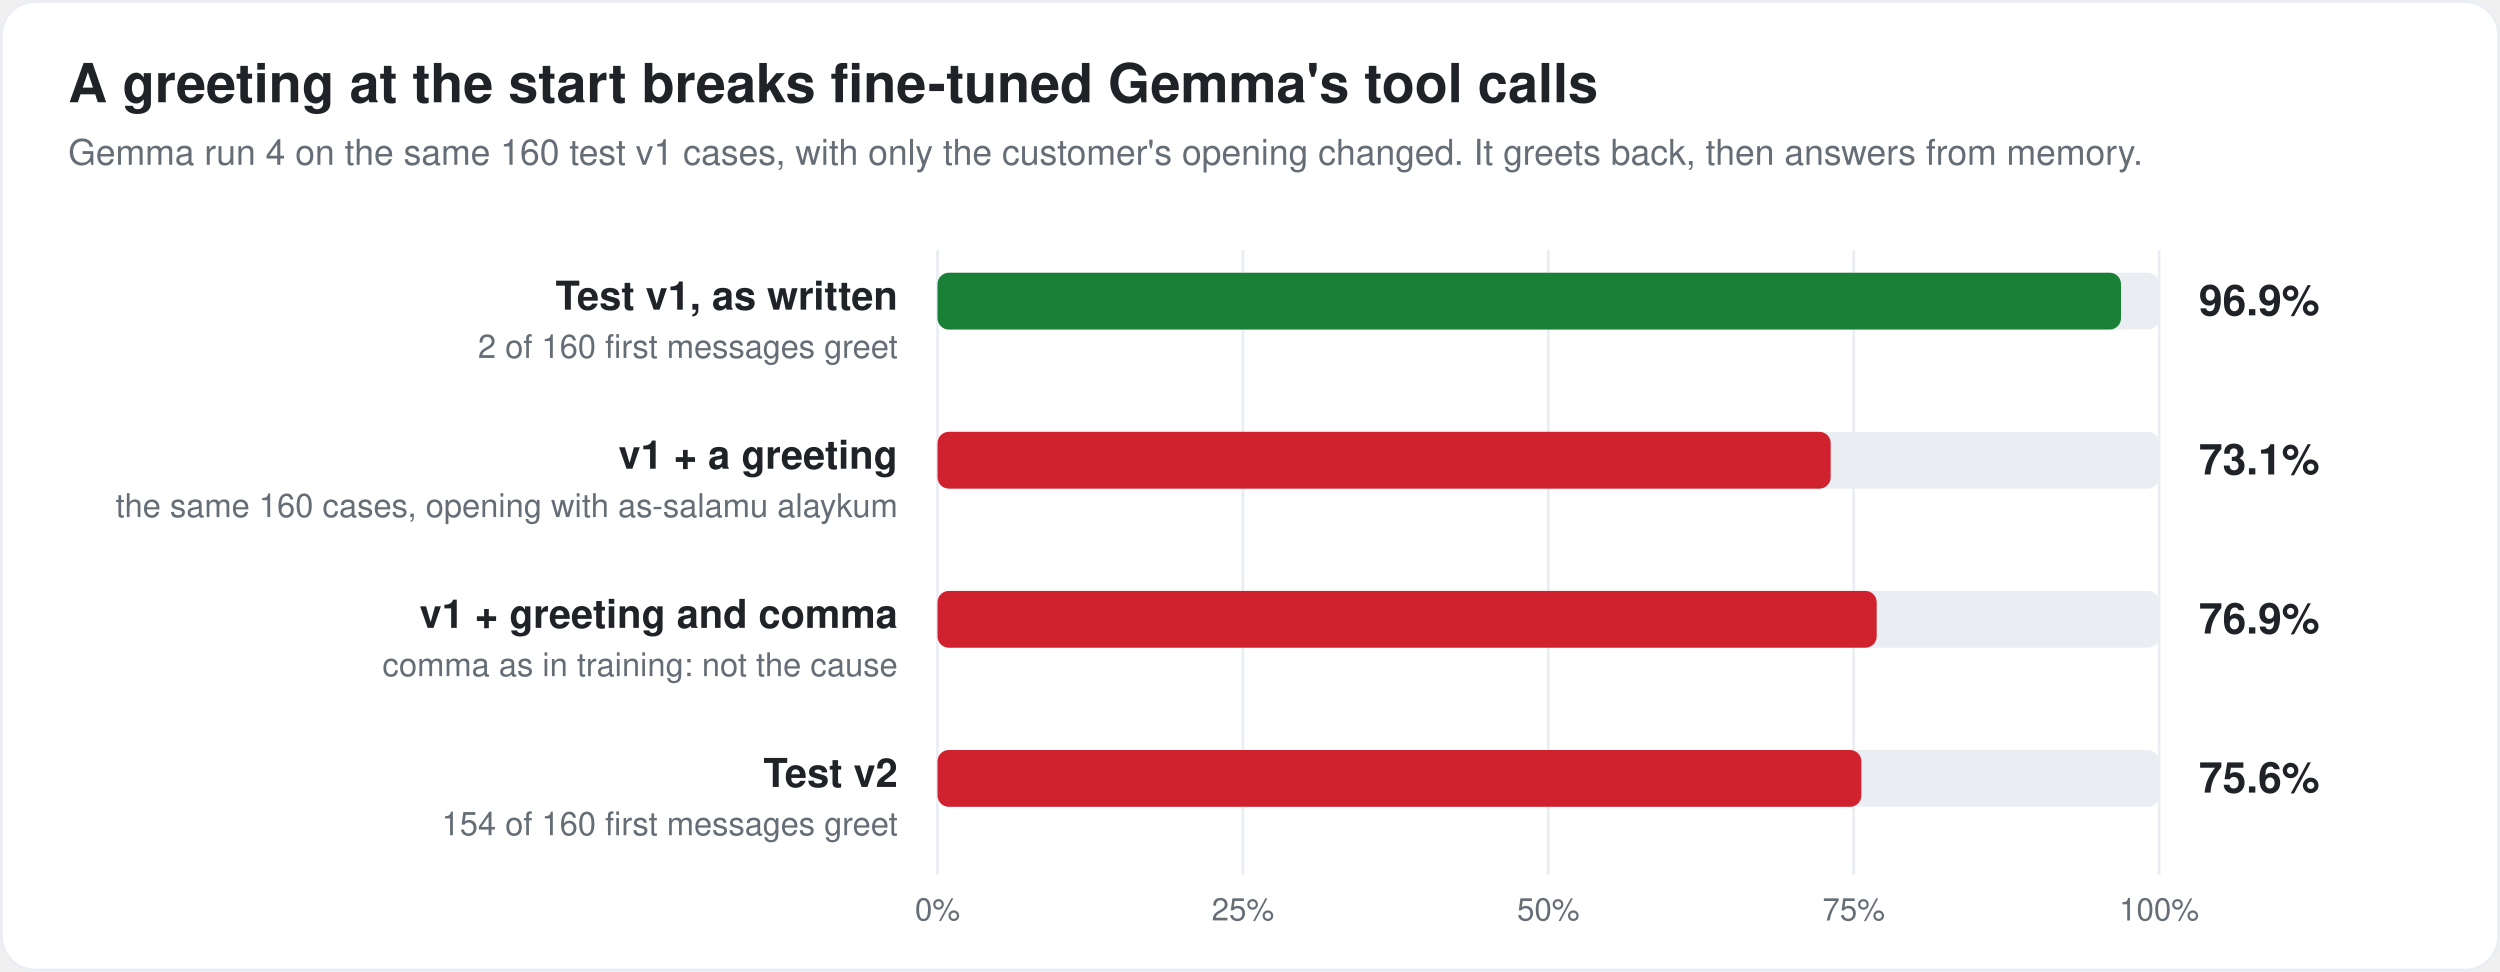
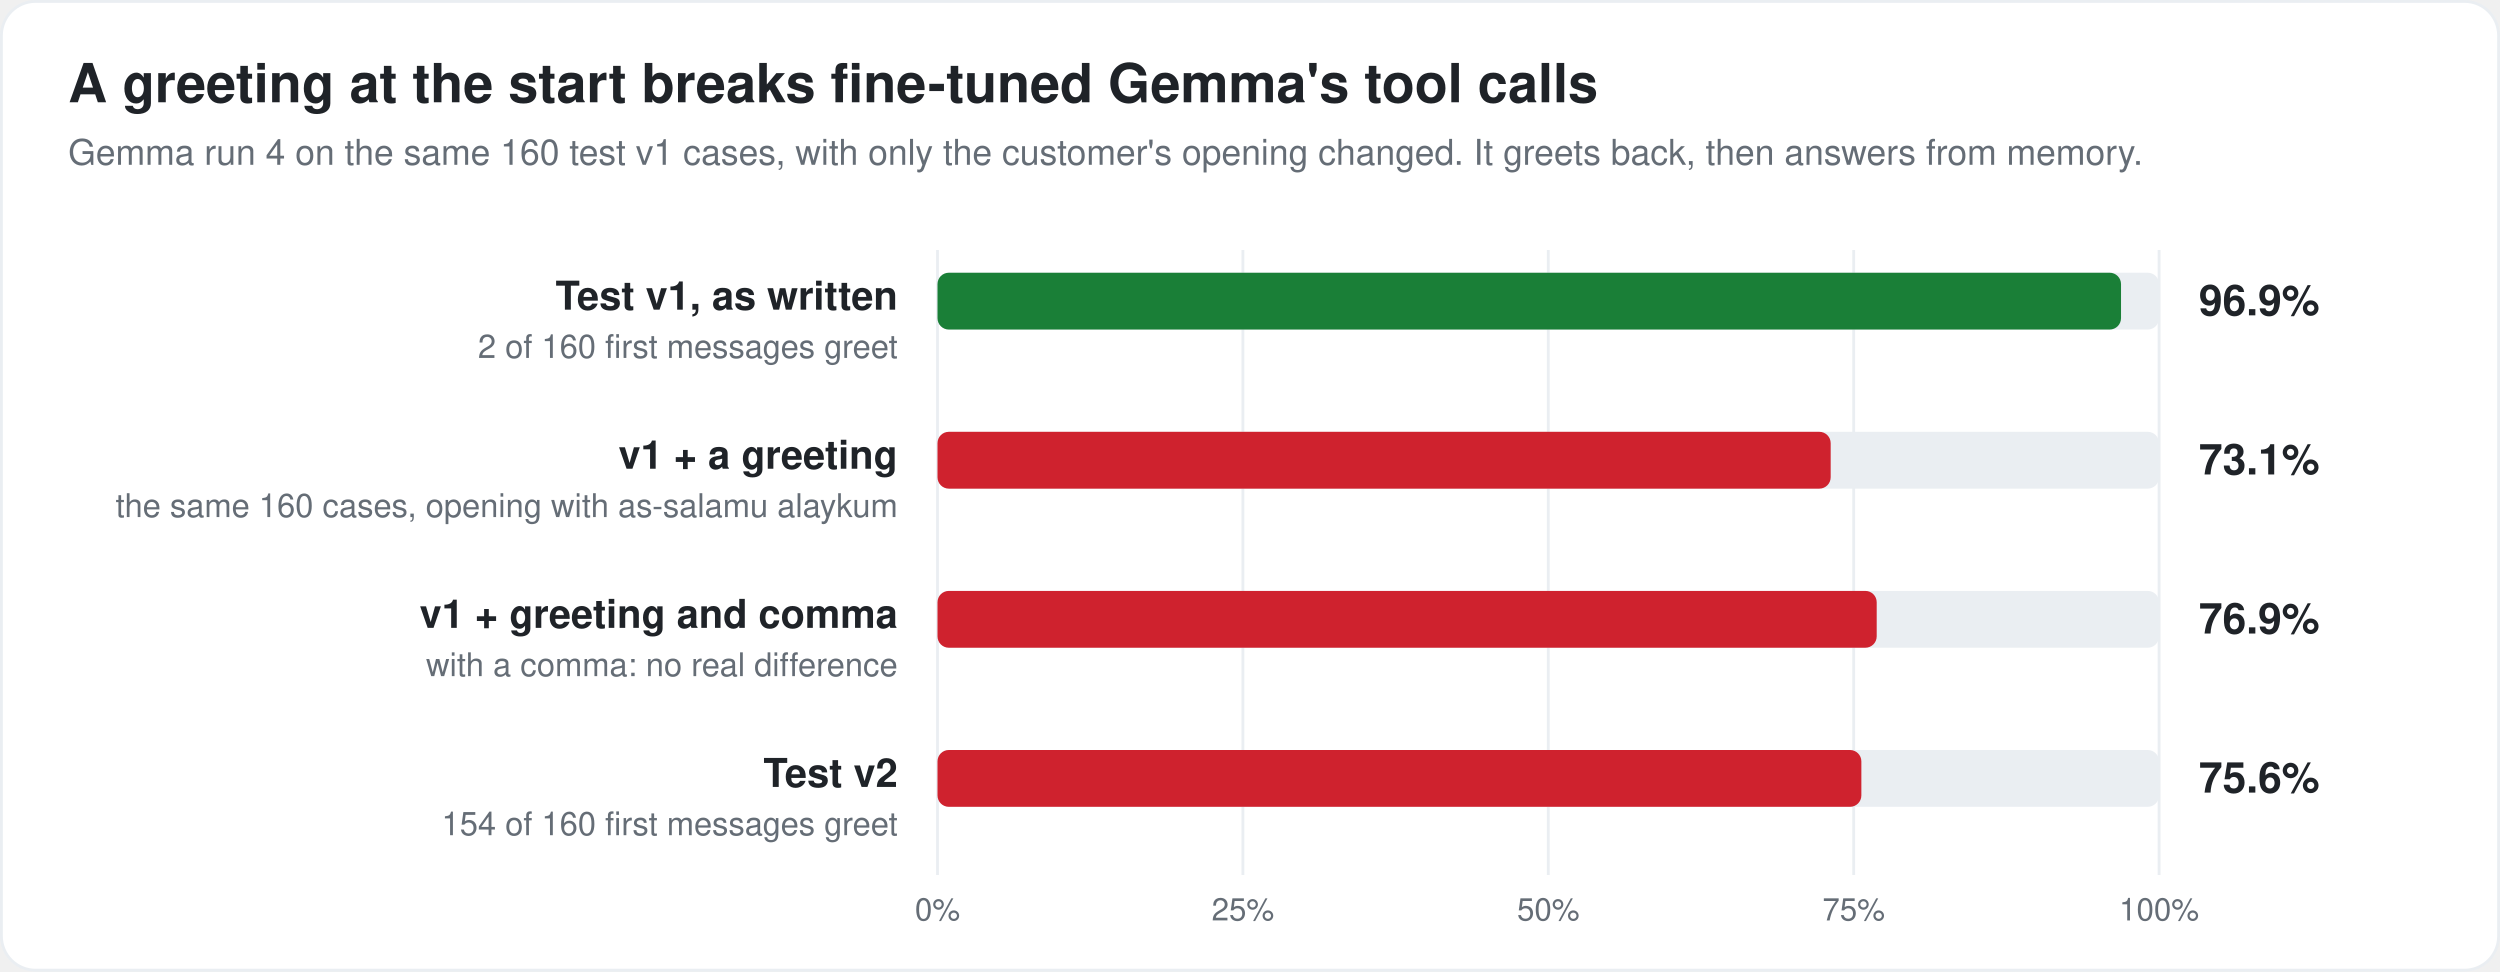
<svg xmlns="http://www.w3.org/2000/svg" width="880" height="342" viewBox="0 0 880 342" role="img">
  <style>text{font-family:system-ui, -apple-system, 'Segoe UI', Helvetica, Arial, sans-serif}.f-bg{fill:#ffffff}.s-bg{stroke:#ffffff}.f-ink{fill:#1f2328}.s-ink{stroke:#1f2328}.f-muted{fill:#656d76}.s-muted{stroke:#656d76}.f-grid{fill:#eaeef2}.s-grid{stroke:#eaeef2}.f-axis{fill:#afb8c1}.s-axis{stroke:#afb8c1}.f-white{fill:#ffffff}.s-white{stroke:#ffffff}.f-onours{fill:#ffffff}.s-onours{stroke:#ffffff}.f-ours{fill:#1a7f37}.s-ours{stroke:#1a7f37}.f-api{fill:#8c959f}.s-api{stroke:#8c959f}.f-open{fill:#bf8700}.s-open{stroke:#bf8700}.f-allam{fill:#0e7c86}.s-allam{stroke:#0e7c86}.f-r1{fill:#b4e2bf}.s-r1{stroke:#b4e2bf}.f-r2{fill:#7cc690}.s-r2{stroke:#7cc690}.f-r3{fill:#3fa45c}.s-r3{stroke:#3fa45c}.f-h5{fill:#1a7f37}.s-h5{stroke:#1a7f37}.f-h4{fill:#9bd5a9}.s-h4{stroke:#9bd5a9}.f-h3{fill:#f2d27a}.s-h3{stroke:#f2d27a}.f-h2{fill:#f3ac7a}.s-h2{stroke:#f3ac7a}.f-h1{fill:#f2a6a0}.s-h1{stroke:#f2a6a0}.f-h0{fill:#cf222e}.s-h0{stroke:#cf222e}.f-numbers{fill:#cf222e}.s-numbers{stroke:#cf222e}.f-times{fill:#bc4c00}.s-times{stroke:#bc4c00}.f-dates{fill:#8250df}.s-dates{stroke:#8250df}.f-actions{fill:#0969da}.s-actions{stroke:#0969da}@media (prefers-color-scheme:dark){.f-bg{fill:#0d1117}.s-bg{stroke:#0d1117}.f-ink{fill:#e6edf3}.s-ink{stroke:#e6edf3}.f-muted{fill:#8d96a0}.s-muted{stroke:#8d96a0}.f-grid{fill:#21262d}.s-grid{stroke:#21262d}.f-axis{fill:#484f58}.s-axis{stroke:#484f58}.f-white{fill:#ffffff}.s-white{stroke:#ffffff}.f-onours{fill:#0d1117}.s-onours{stroke:#0d1117}.f-ours{fill:#3fb950}.s-ours{stroke:#3fb950}.f-api{fill:#6e7681}.s-api{stroke:#6e7681}.f-open{fill:#d29922}.s-open{stroke:#d29922}.f-allam{fill:#2bb3c0}.s-allam{stroke:#2bb3c0}.f-r1{fill:#24532f}.s-r1{stroke:#24532f}.f-r2{fill:#276e38}.s-r2{stroke:#276e38}.f-r3{fill:#2a8a40}.s-r3{stroke:#2a8a40}.f-h5{fill:#238636}.s-h5{stroke:#238636}.f-h4{fill:#1f5f30}.s-h4{stroke:#1f5f30}.f-h3{fill:#6b5110}.s-h3{stroke:#6b5110}.f-h2{fill:#7c3b12}.s-h2{stroke:#7c3b12}.f-h1{fill:#6e211d}.s-h1{stroke:#6e211d}.f-h0{fill:#b62324}.s-h0{stroke:#b62324}.f-numbers{fill:#f85149}.s-numbers{stroke:#f85149}.f-times{fill:#db6d28}.s-times{stroke:#db6d28}.f-dates{fill:#a371f7}.s-dates{stroke:#a371f7}.f-actions{fill:#4493f8}.s-actions{stroke:#4493f8}}</style>
  <rect x="0.5" y="0.5" width="879" height="341" rx="12" class="f-bg s-grid" />
  <text x="24.0" y="36.0" font-size="19" text-anchor="start" class="f-ink" font-weight="bold">A greeting at the start breaks fine-tuned Gemma's tool calls</text>
  <text x="24.0" y="58.0" font-size="12.5" text-anchor="start" class="f-muted" font-weight="normal">Gemma run 4 on the same 160 test v1 cases, with only the customer's opening changed. It greets back, then answers from memory.</text>
  <line x1="330.0" y1="88.0" x2="330.0" y2="308.0" class="s-grid" stroke-width="1.0" />
  <text x="330.0" y="324.0" font-size="11" text-anchor="middle" class="f-muted" font-weight="normal">0%</text>
  <line x1="437.5" y1="88.0" x2="437.5" y2="308.0" class="s-grid" stroke-width="1.0" />
  <text x="437.5" y="324.0" font-size="11" text-anchor="middle" class="f-muted" font-weight="normal">25%</text>
  <line x1="545.0" y1="88.0" x2="545.0" y2="308.0" class="s-grid" stroke-width="1.0" />
  <text x="545.0" y="324.0" font-size="11" text-anchor="middle" class="f-muted" font-weight="normal">50%</text>
  <line x1="652.5" y1="88.0" x2="652.5" y2="308.0" class="s-grid" stroke-width="1.0" />
  <text x="652.5" y="324.0" font-size="11" text-anchor="middle" class="f-muted" font-weight="normal">75%</text>
  <line x1="760.0" y1="88.0" x2="760.0" y2="308.0" class="s-grid" stroke-width="1.0" />
  <text x="760.0" y="324.0" font-size="11" text-anchor="middle" class="f-muted" font-weight="normal">100%</text>
  <text x="316.0" y="109.0" font-size="14" text-anchor="end" class="f-ink" font-weight="bold">Test v1, as written</text>
  <text x="316.0" y="126.0" font-size="11.5" text-anchor="end" class="f-muted" font-weight="normal">2 of 160 first messages greet</text>
  <rect x="330.0" y="96.0" width="430.0" height="20.0" rx="4" class="f-grid" />
  <rect x="330.0" y="96.0" width="416.6" height="20.0" rx="4" class="f-ours" />
  <text x="774.0" y="111.0" font-size="15" text-anchor="start" class="f-ink" font-weight="bold">96.9%</text>
  <text x="316.0" y="165.0" font-size="14" text-anchor="end" class="f-ink" font-weight="bold">v1 + a greeting</text>
  <text x="316.0" y="182.0" font-size="11.5" text-anchor="end" class="f-muted" font-weight="normal">the same 160 cases, opening with as-salamu alaykum</text>
  <rect x="330.0" y="152.0" width="430.0" height="20.0" rx="4" class="f-grid" />
  <rect x="330.0" y="152.0" width="314.4" height="20.0" rx="4" class="f-h0" />
  <text x="774.0" y="167.0" font-size="15" text-anchor="start" class="f-ink" font-weight="bold">73.1%</text>
  <text x="316.0" y="221.0" font-size="14" text-anchor="end" class="f-ink" font-weight="bold">v1 + greeting and comma</text>
-   <text x="316.0" y="238.0" font-size="11.5" text-anchor="end" class="f-muted" font-weight="normal">comma as in training: not the cause</text>
+   <text x="316.0" y="238.0" font-size="11.5" text-anchor="end" class="f-muted" font-weight="normal">with a comma: no real difference</text>
  <rect x="330.0" y="208.0" width="430.0" height="20.0" rx="4" class="f-grid" />
  <rect x="330.0" y="208.0" width="330.6" height="20.0" rx="4" class="f-h0" />
  <text x="774.0" y="223.0" font-size="15" text-anchor="start" class="f-ink" font-weight="bold">76.9%</text>
  <text x="316.0" y="277.0" font-size="14" text-anchor="end" class="f-ink" font-weight="bold">Test v2</text>
  <text x="316.0" y="294.0" font-size="11.5" text-anchor="end" class="f-muted" font-weight="normal">154 of 160 first messages greet</text>
  <rect x="330.0" y="264.0" width="430.0" height="20.0" rx="4" class="f-grid" />
  <rect x="330.0" y="264.0" width="325.2" height="20.0" rx="4" class="f-h0" />
  <text x="774.0" y="279.0" font-size="15" text-anchor="start" class="f-ink" font-weight="bold">75.6%</text>
</svg>
